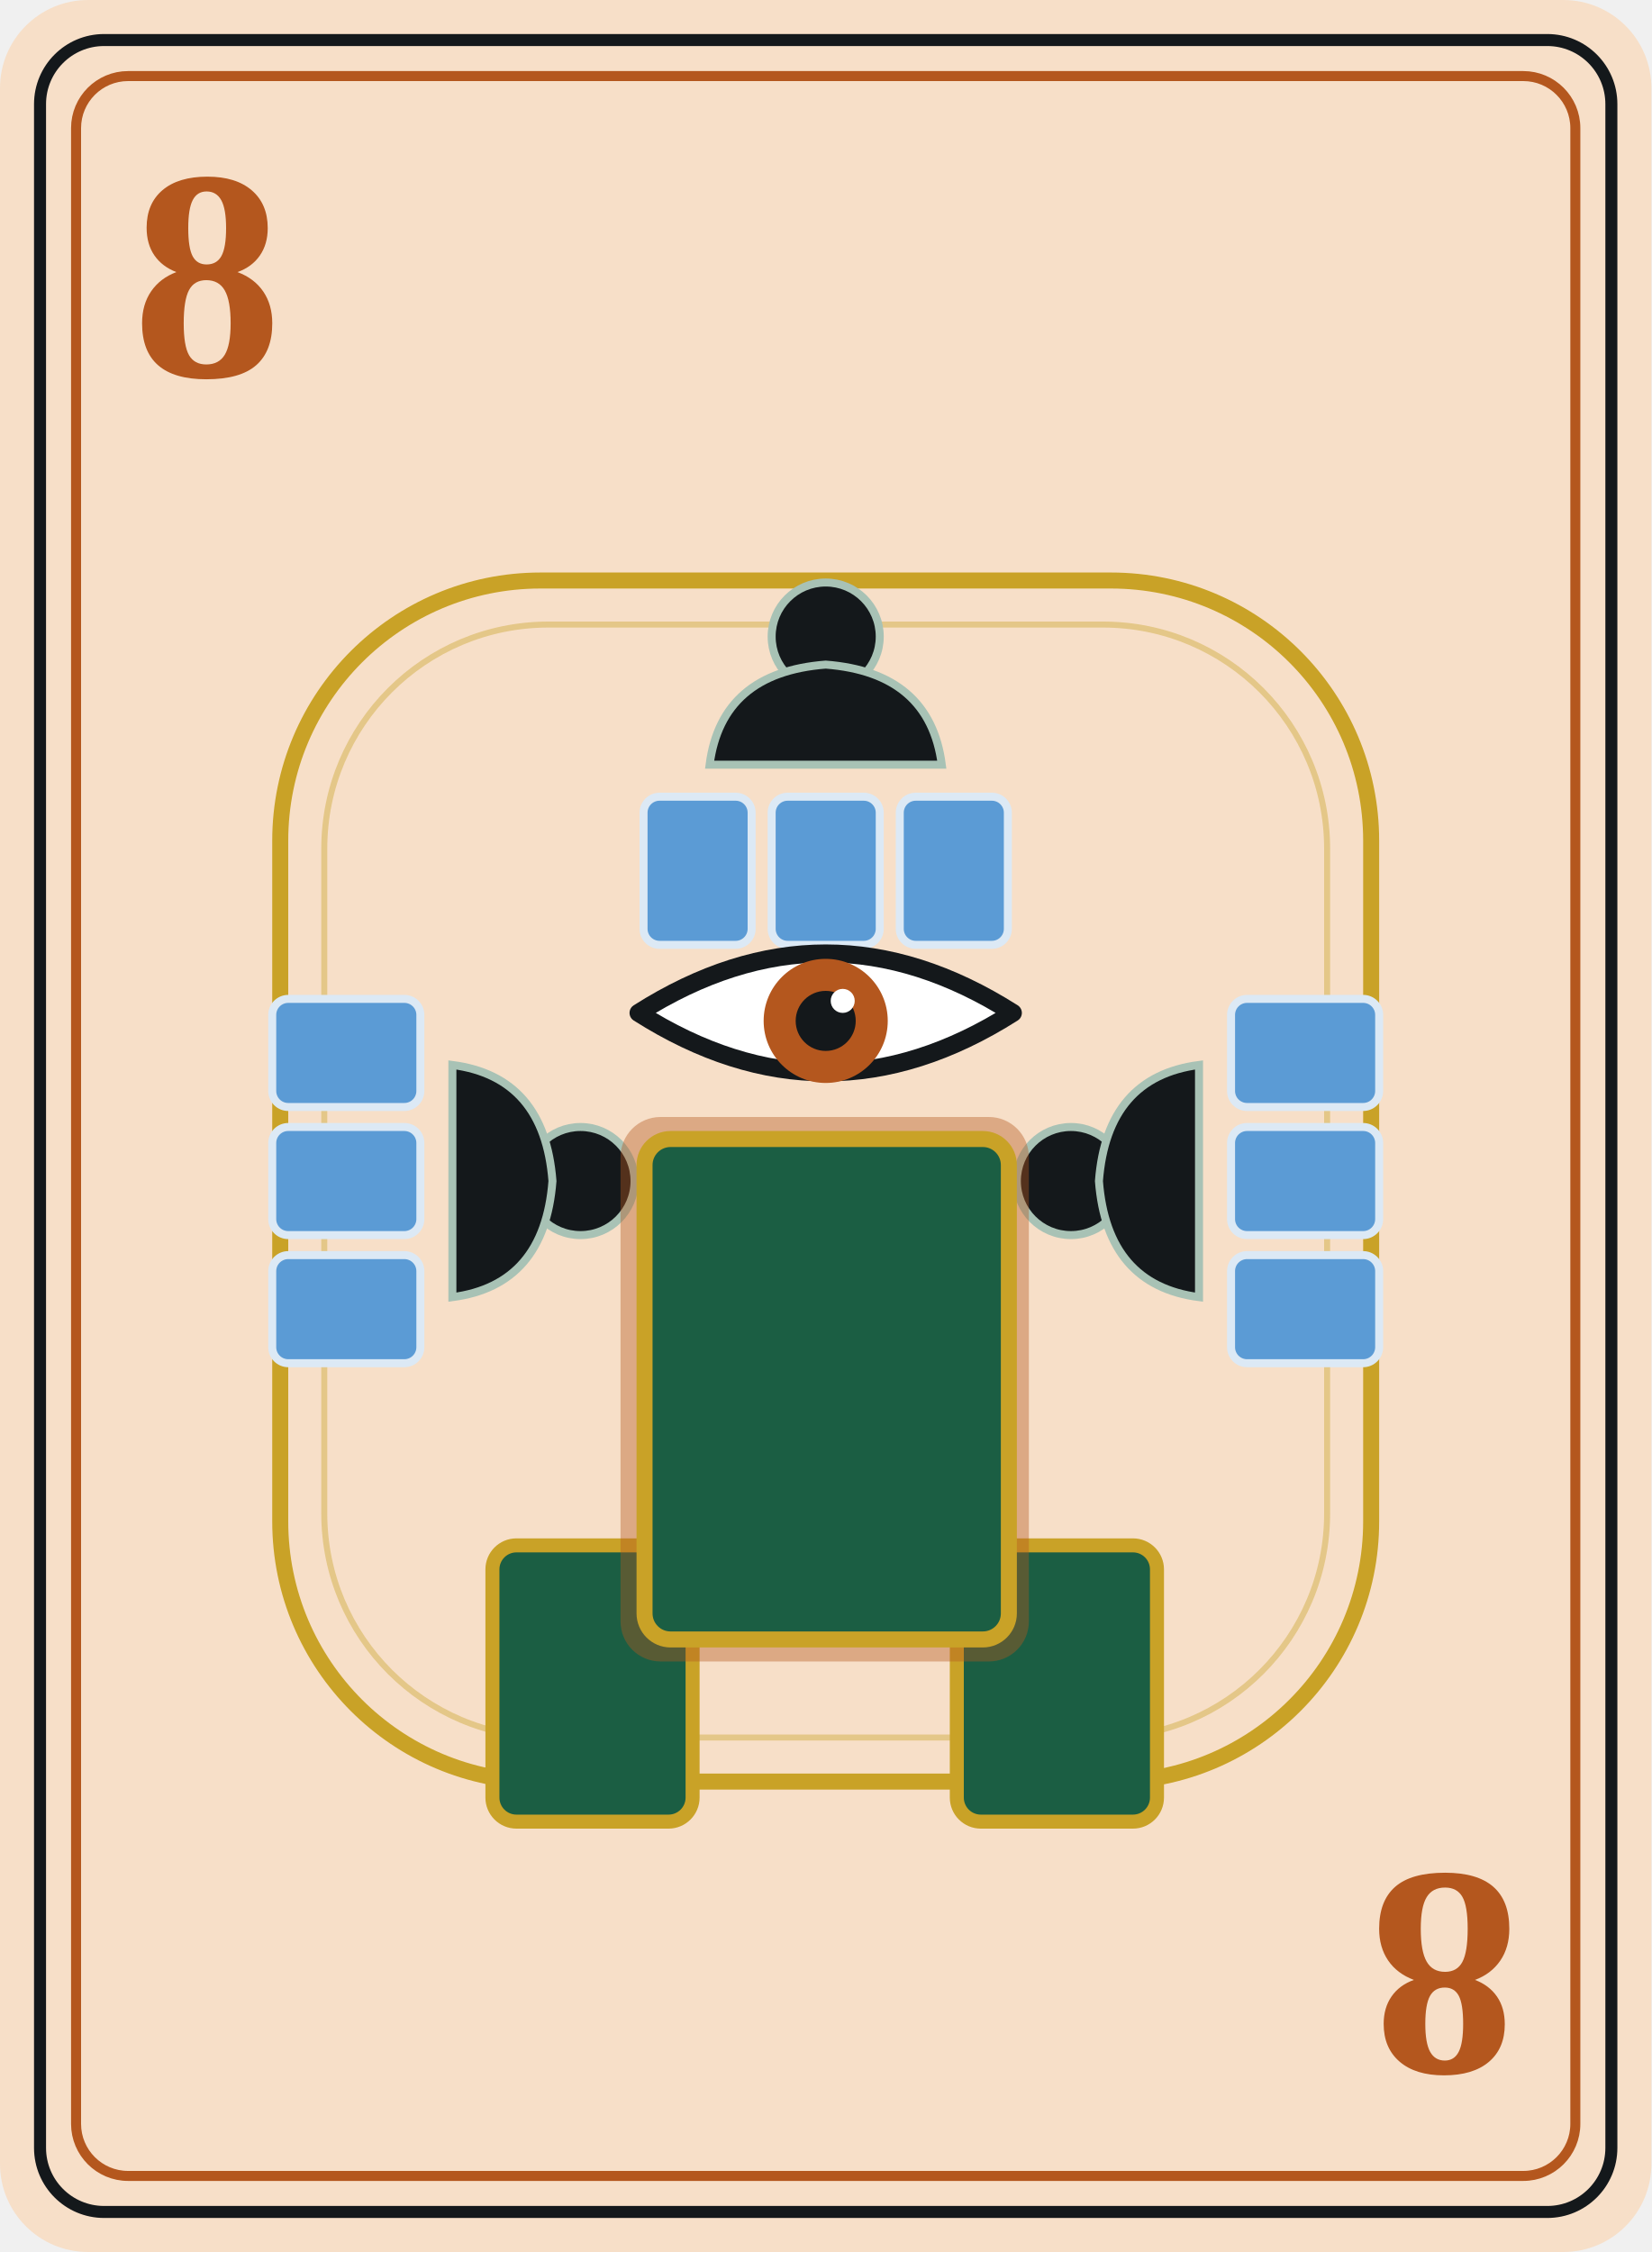
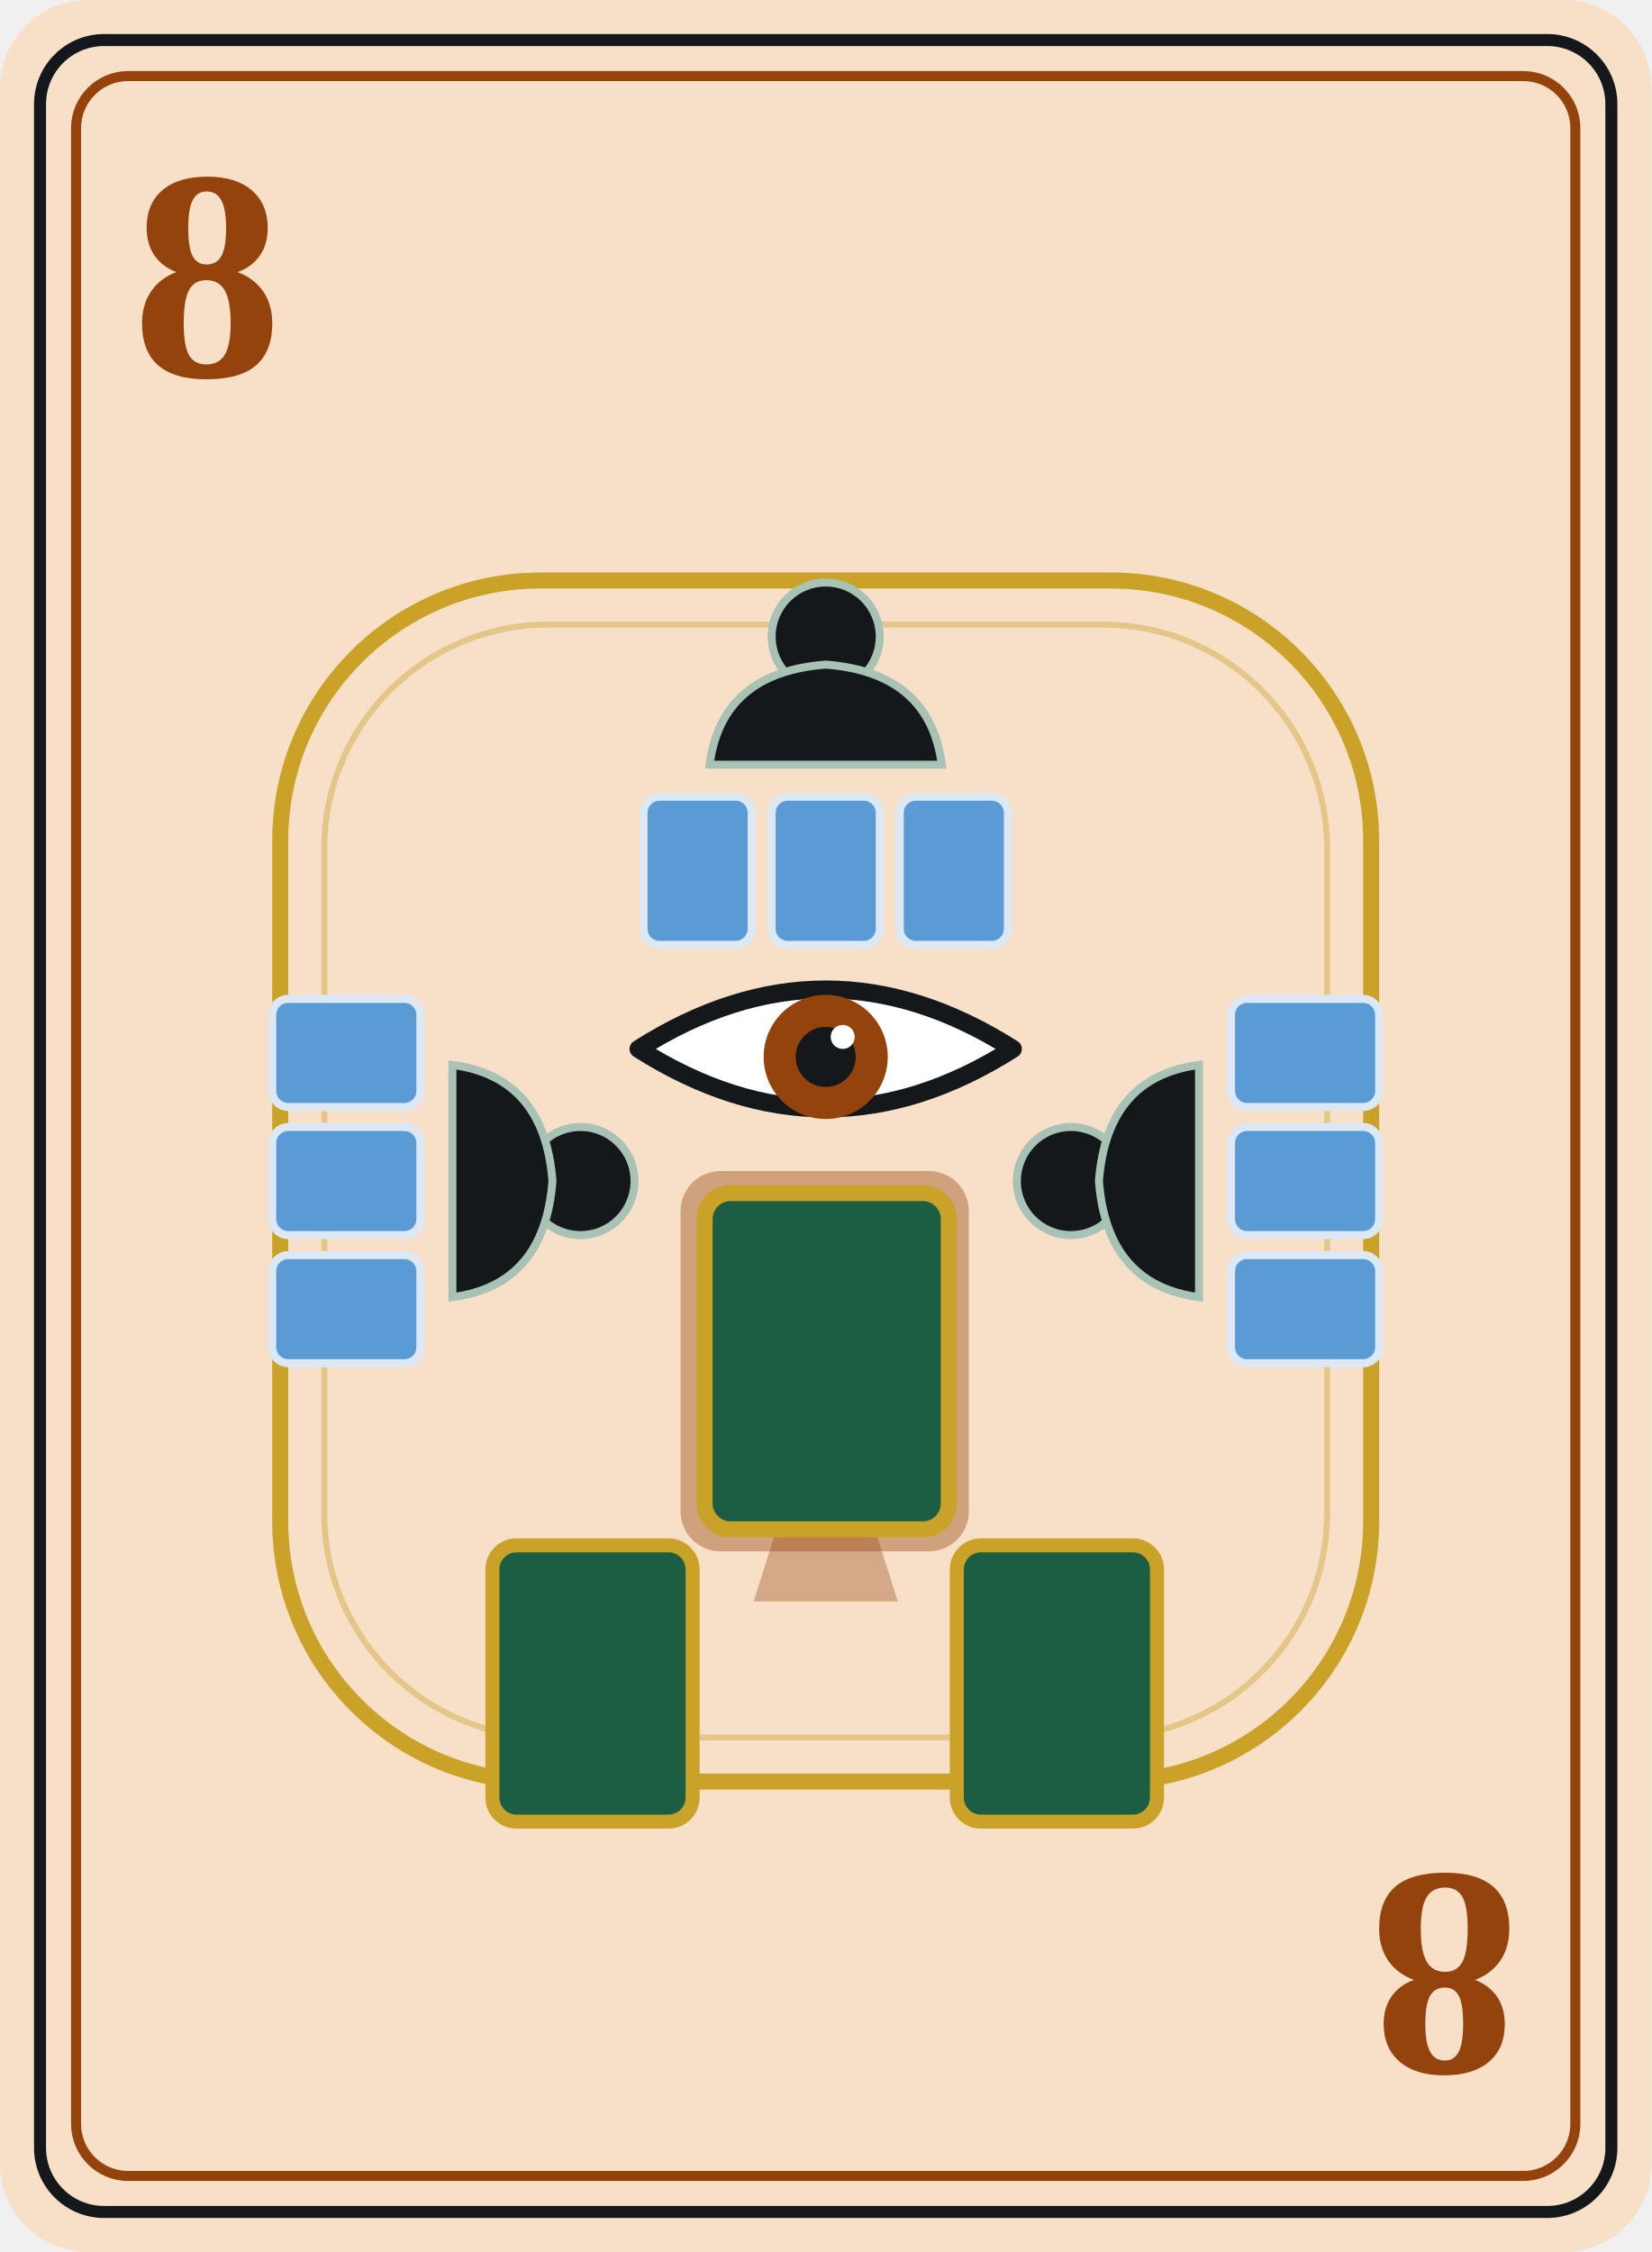
<svg xmlns="http://www.w3.org/2000/svg" viewBox="0 0 825 1125">
  <rect width="825" height="1125" rx="44" fill="#F7DFC8" />
  <rect x="20" y="20" width="785" height="1085" rx="32" fill="none" stroke="#14181B" stroke-width="6" />
-   <rect x="38" y="38" width="749" height="1049" rx="26" fill="none" stroke="#B4571E" stroke-width="5" />
-   <text x="66" y="188" font-family="Georgia, 'Times New Roman', serif" font-size="150" font-weight="bold" fill="#B4571E">8</text>
+   <rect x="38" y="38" width="749" height="1049" rx="26" fill="none" stroke="#94430D" stroke-width="5" />
+   <text x="66" y="188" font-family="Georgia, 'Times New Roman', serif" font-size="150" font-weight="bold" fill="#94430D">8</text>
  <g transform="rotate(180 412.5 562.5)">
-     <text x="66" y="188" font-family="Georgia, 'Times New Roman', serif" font-size="150" font-weight="bold" fill="#B4571E">8</text>
+     <text x="66" y="188" font-family="Georgia, 'Times New Roman', serif" font-size="150" font-weight="bold" fill="#94430D">8</text>
  </g>
  <rect x="140" y="290" width="545" height="600" rx="130" fill="none" stroke="#C9A227" stroke-width="8" />
  <rect x="162" y="312" width="501" height="556" rx="112" fill="none" stroke="#C9A227" stroke-width="3" opacity="0.4" />
  <g transform="translate(412.5 384) rotate(0.0)">
    <circle cx="0" cy="-66" r="27" fill="#14181B" stroke="#A8C2B5" stroke-width="4" />
    <path d="M -58,-2 Q -52,-48 0,-52 Q 52,-48 58,-2 Z" fill="#14181B" stroke="#A8C2B5" stroke-width="4" />
    <rect x="-91" y="14" width="54" height="74" rx="8" fill="#5B9BD5" stroke="#DCE9F5" stroke-width="4" />
    <rect x="-27" y="14" width="54" height="74" rx="8" fill="#5B9BD5" stroke="#DCE9F5" stroke-width="4" />
    <rect x="37" y="14" width="54" height="74" rx="8" fill="#5B9BD5" stroke="#DCE9F5" stroke-width="4" />
  </g>
  <g transform="translate(224 590) rotate(90)">
    <circle cx="0" cy="-66" r="27" fill="#14181B" stroke="#A8C2B5" stroke-width="4" />
    <path d="M -58,-2 Q -52,-48 0,-52 Q 52,-48 58,-2 Z" fill="#14181B" stroke="#A8C2B5" stroke-width="4" />
    <rect x="-91" y="14" width="54" height="74" rx="8" fill="#5B9BD5" stroke="#DCE9F5" stroke-width="4" />
    <rect x="-27" y="14" width="54" height="74" rx="8" fill="#5B9BD5" stroke="#DCE9F5" stroke-width="4" />
    <rect x="37" y="14" width="54" height="74" rx="8" fill="#5B9BD5" stroke="#DCE9F5" stroke-width="4" />
  </g>
  <g transform="translate(601 590) rotate(-90)">
    <circle cx="0" cy="-66" r="27" fill="#14181B" stroke="#A8C2B5" stroke-width="4" />
    <path d="M -58,-2 Q -52,-48 0,-52 Q 52,-48 58,-2 Z" fill="#14181B" stroke="#A8C2B5" stroke-width="4" />
    <rect x="-91" y="14" width="54" height="74" rx="8" fill="#5B9BD5" stroke="#DCE9F5" stroke-width="4" />
    <rect x="-27" y="14" width="54" height="74" rx="8" fill="#5B9BD5" stroke="#DCE9F5" stroke-width="4" />
    <rect x="37" y="14" width="54" height="74" rx="8" fill="#5B9BD5" stroke="#DCE9F5" stroke-width="4" />
  </g>
  <rect x="246" y="772" width="100" height="138" rx="12" fill="#1B5E43" stroke="#C9A227" stroke-width="7" />
  <rect x="478" y="772" width="100" height="138" rx="12" fill="#1B5E43" stroke="#C9A227" stroke-width="7" />
-   <polygon points="376.5,800 448.5,800 424.5,736 400.5,736" fill="#B4571E" opacity="0.35" />
-   <rect x="310" y="558" width="204" height="272" rx="20" fill="#B4571E" opacity="0.4" />
-   <rect x="322" y="569" width="182" height="250" rx="13" fill="#1B5E43" stroke="#C9A227" stroke-width="8" />
-   <path d="M 319.0,506 Q 412.5,446.6 506.0,506 Q 412.5,565.4 319.0,506 Z" fill="#FFFFFF" stroke="#14181B" stroke-width="9" stroke-linejoin="round" />
-   <circle cx="412.5" cy="510" r="31" fill="#B4571E" />
-   <circle cx="412.5" cy="510" r="15" fill="#14181B" />
-   <circle cx="421" cy="500" r="6" fill="#FFFFFF" />
+   <polygon points="376.5,800 448.5,800 424.5,724 400.5,724" fill="#94430D" opacity="0.35" />
+   <rect x="340" y="585" width="144" height="190" rx="20" fill="#94430D" opacity="0.4" />
+   <rect x="352" y="596" width="122" height="168" rx="13" fill="#1B5E43" stroke="#C9A227" stroke-width="8" />
+   <path d="M 319.0,524 Q 412.5,464.6 506.0,524 Q 412.5,583.4 319.0,524 Z" fill="#FFFFFF" stroke="#14181B" stroke-width="9" stroke-linejoin="round" />
+   <circle cx="412.5" cy="528" r="31" fill="#94430D" />
+   <circle cx="412.5" cy="528" r="15" fill="#14181B" />
+   <circle cx="421" cy="518" r="6" fill="#FFFFFF" />
</svg>
